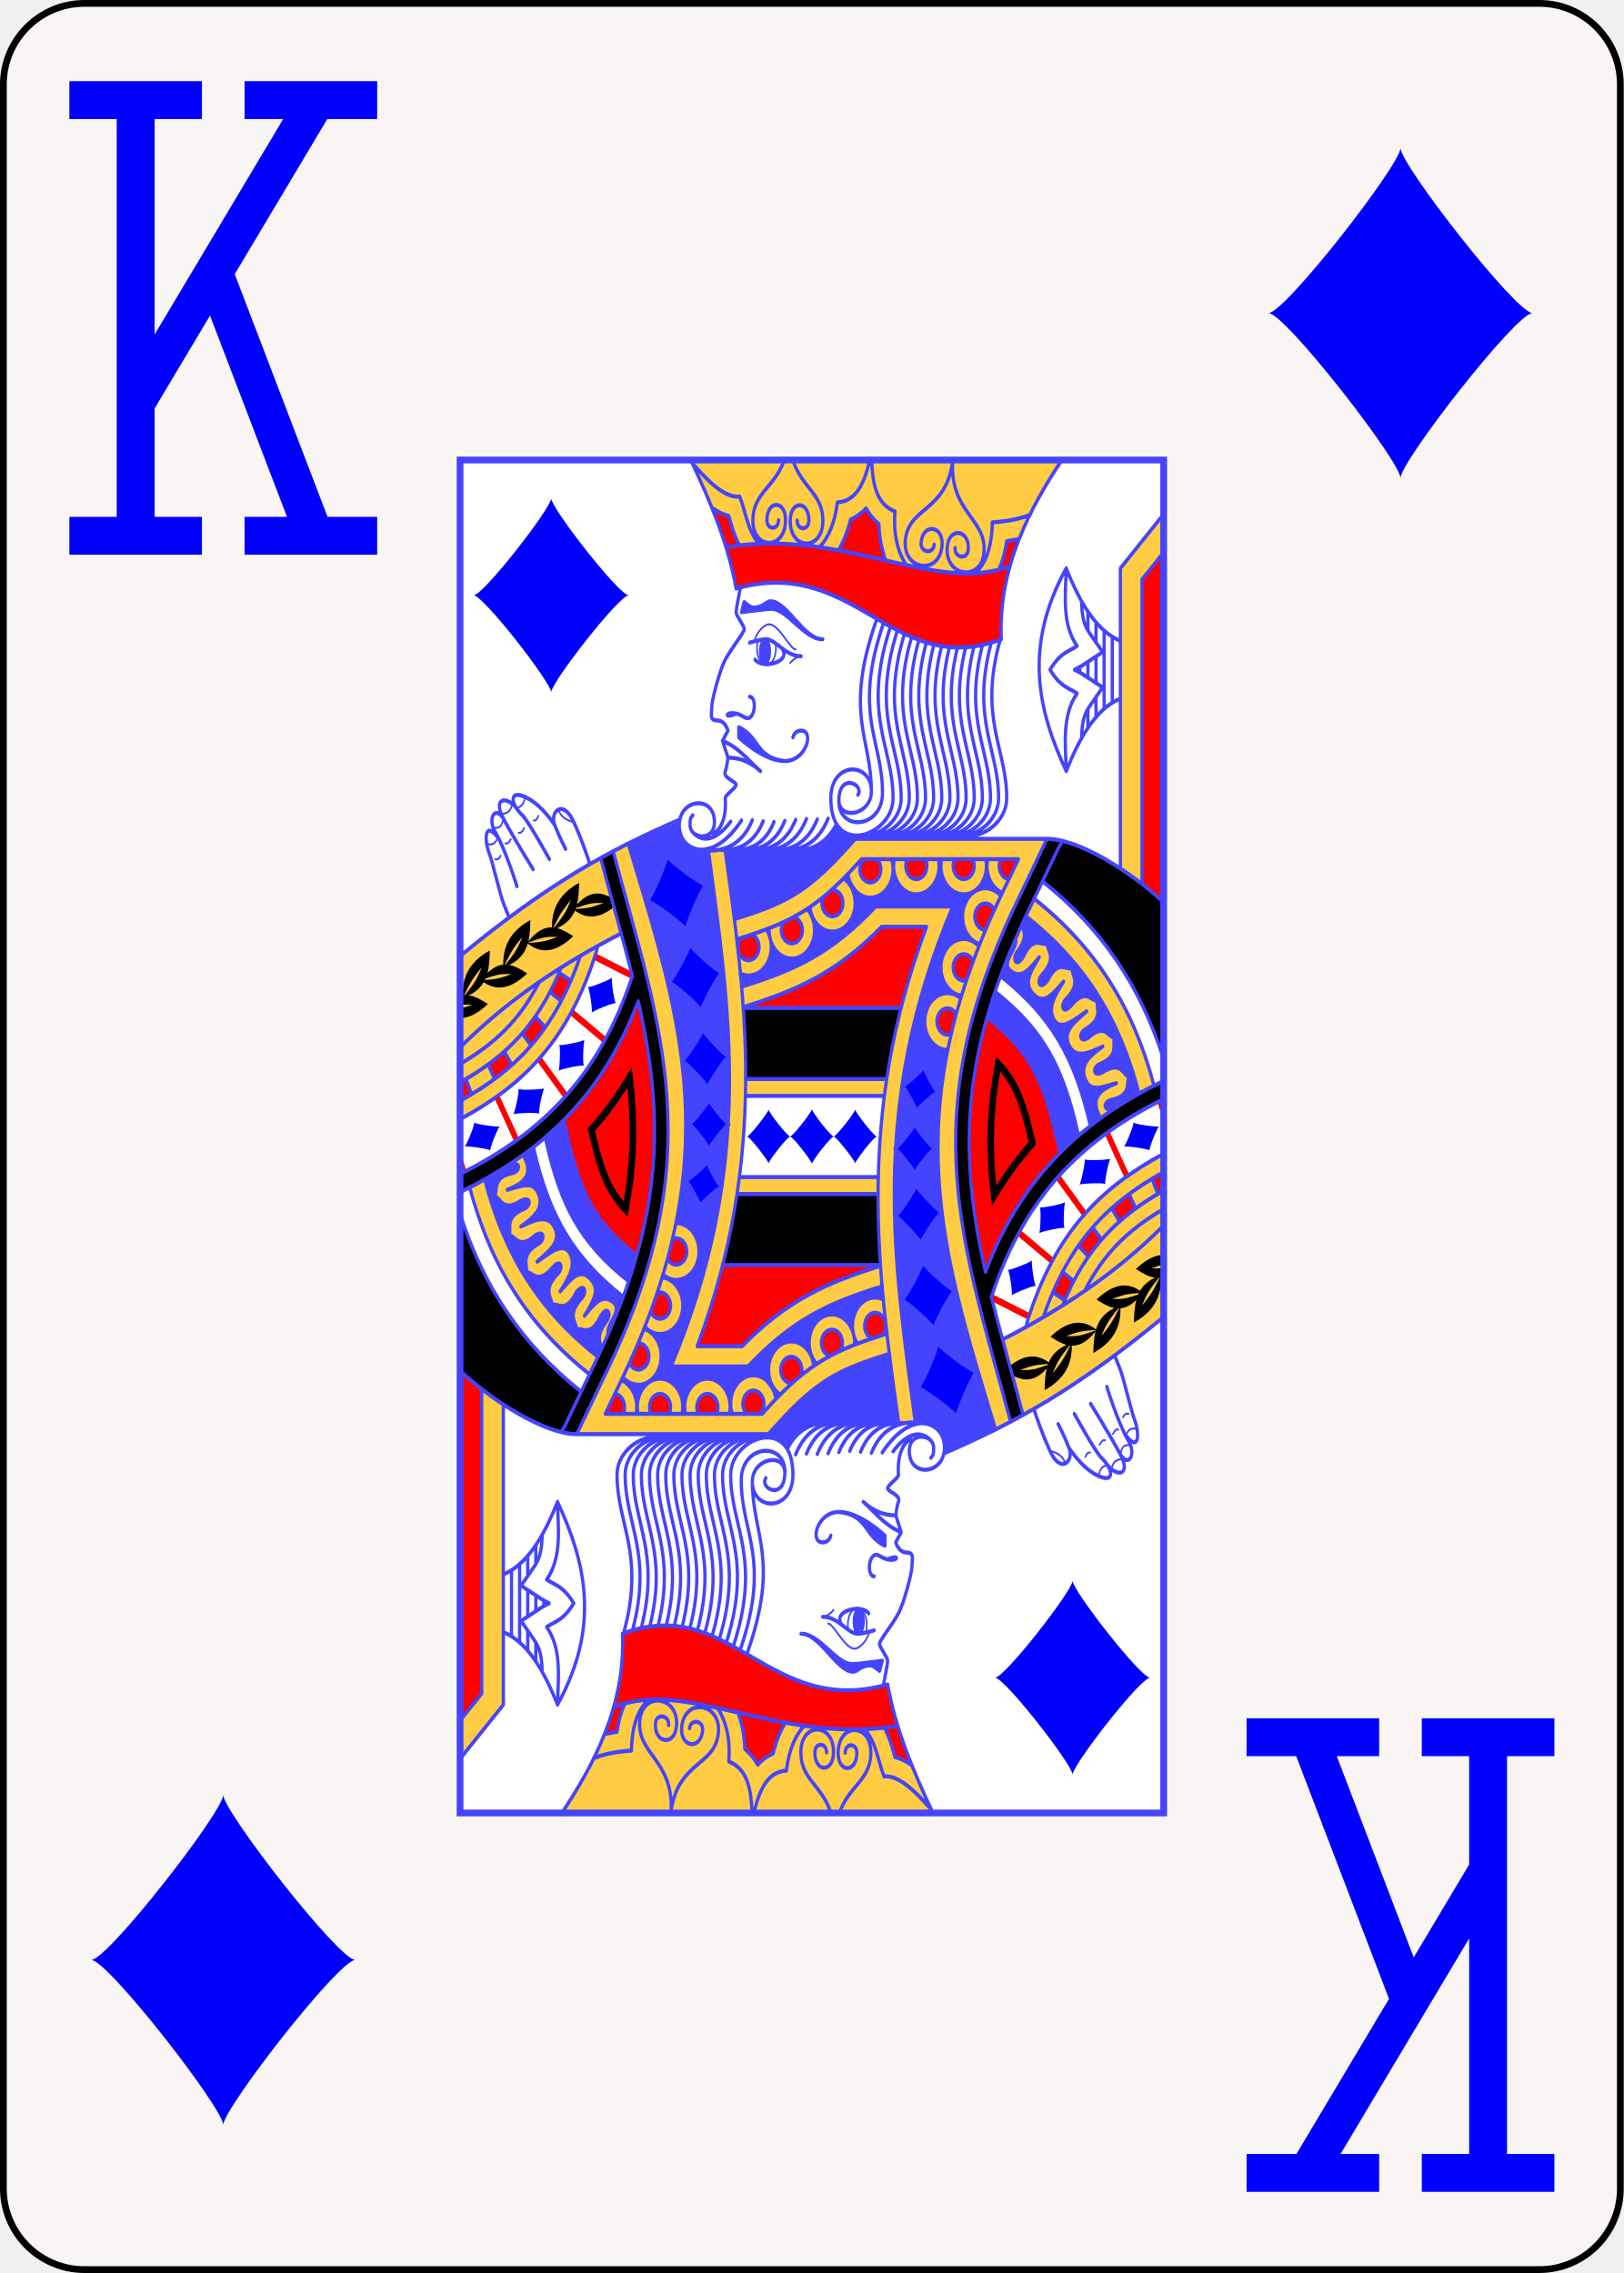
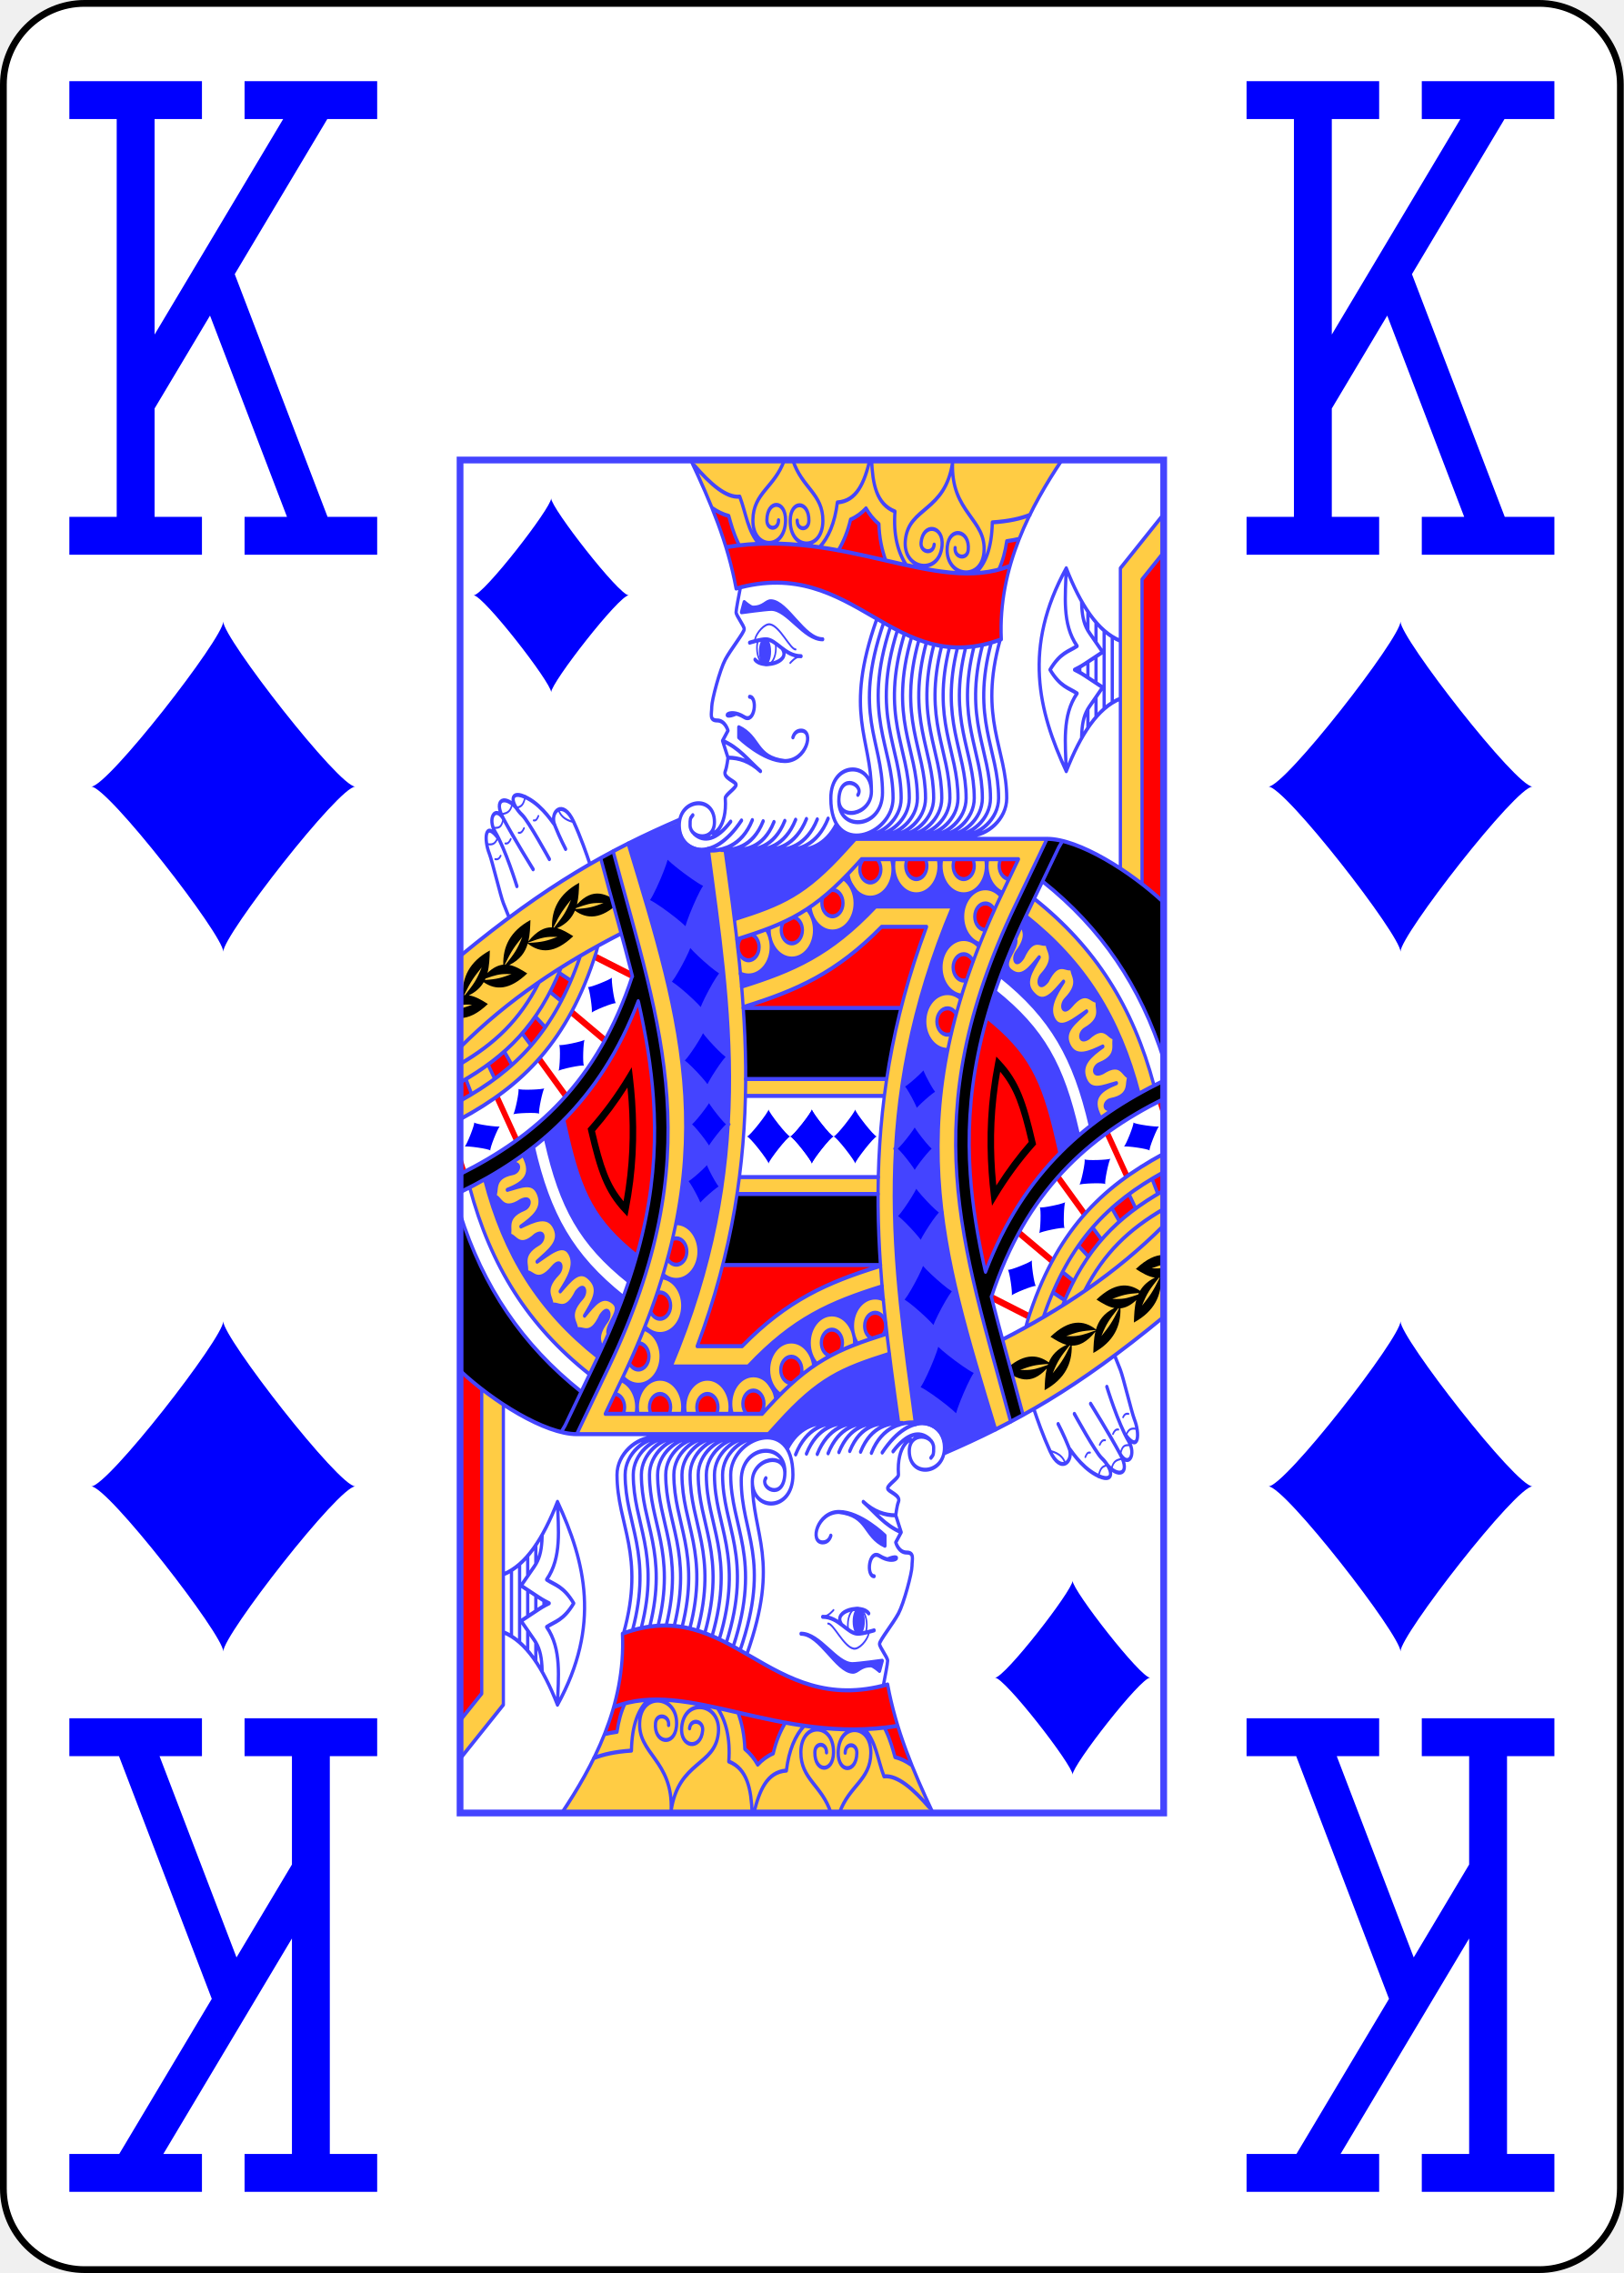
<svg xmlns="http://www.w3.org/2000/svg" xmlns:xlink="http://www.w3.org/1999/xlink" class="card" face="KD" height="3.5in" preserveAspectRatio="none" viewBox="-120 -168 240 336" width="2.5in">
  <defs>
    <symbol id="VDK" viewBox="-500 -500 1000 1000" preserveAspectRatio="xMinYMid">
      <path d="M-285 -460L-85 -460M-185 -460L-185 460M-285 460L-85 460M85 -460L285 -460M185 -440L-170 155M85 460L285 460M185 440L-10 -70" stroke="blue" stroke-width="80" stroke-linecap="square" stroke-miterlimit="1.5" fill="none" />
    </symbol>
    <symbol id="SDK" viewBox="-600 -600 1200 1200" preserveAspectRatio="xMinYMid">
-       <rect x="-500" y="-500" width="1000" height="1000" opacity="0" />
      <path d="M-400 0C-350 0 0 -450 0 -500C0 -450 350 0 400 0C350 0 0 450 0 500C0 450 -350 0 -400 0Z" fill="blue" />
    </symbol>
    <symbol id="DK6" preserveAspectRatio="none" viewBox="0 0 1300 2000">
      <path stroke="#44F" stroke-linecap="round" stroke-linejoin="round" stroke-width="3" fill="none" d="M545,265c2.64,-9.531 17.644,-23.57 27.903,-22.032C591.207,245.713 610,280 620,280M630,290c-10,0 -20,10 -20,10M583.008,271.841c0.353,1.98 0.541,4.055 0.541,6.192 0,13.807 -7.835,25 -17.5,25 -9.665,0 -17.5,-11.193 -17.5,-25 0,-4.428 0.806,-8.588 2.22,-12.196M120.802,496.815c-3.725,13.385 -7.12,15.266 -16.172,17.234M96.463,508.491c-3.725,13.385 -11.329,13.379 -20.381,15.348M80.207,529.943c-3.725,13.385 -7.7,14.104 -18.204,13.751M69.59,558.281c-5.031,10.627 -11.039,10.476 -19.656,9.542M181.952,517.242C188.179,532.903 210,535 210,535M65,590c4.797,0.895 7.937,-1.11 10,-5M108.204,551.026c4.797,0.895 7.937,-2.906 10,-6.796M65,590c4.797,0.895 7.937,-1.11 10,-5M136.026,532.691c4.797,0.895 6.654,-2.65 8.717,-6.539M83.686,566.814c4.797,0.895 7.937,-2.65 10,-6.539" />
      <use xlink:href="#SDK" height="120" width="120" transform="translate(650,1000)scale(1,0.8)rotate(0)translate(-60,-60)" />
      <use xlink:href="#SDK" height="120" width="120" transform="translate(570,1000)scale(1,0.8)rotate(0)translate(-60,-60)" />
      <use xlink:href="#SDK" height="170" width="170" transform="translate(400,640)scale(1,0.8)rotate(-15)translate(-85,-85)" stroke="#44F" stroke-width="42.352" stroke-linejoin="round" stroke-linecap="round" />
      <use xlink:href="#SDK" height="150" width="150" transform="translate(435,765)scale(1,0.8)rotate(-10)translate(-75,-75)" stroke="#44F" stroke-width="48" stroke-linejoin="round" stroke-linecap="round" />
      <use xlink:href="#SDK" height="130" width="130" transform="translate(453,885)scale(1,0.8)rotate(-5)translate(-65,-65)" stroke="#44F" stroke-width="55.384" stroke-linejoin="round" stroke-linecap="round" />
      <use xlink:href="#SDK" height="110" width="110" transform="translate(460,982)scale(1,0.8)rotate(0)translate(-55,-55)" stroke="#44F" stroke-width="65.454" stroke-linejoin="round" stroke-linecap="round" />
      <use xlink:href="#SDK" height="100" width="100" transform="translate(450,1070)scale(1,0.8)rotate(10)translate(-50,-50)" stroke="#44F" stroke-width="72" stroke-linejoin="round" stroke-linecap="round" />
      <use xlink:href="#SDK" height="90" width="90" transform="translate(1259,1000)scale(1,0.8)rotate(60)translate(-45,-45)" />
      <use xlink:href="#SDK" height="90" width="90" transform="translate(1173,1052)scale(1,0.8)rotate(50)translate(-45,-45)" />
      <use xlink:href="#SDK" height="90" width="90" transform="translate(1094,1120)scale(1,0.8)rotate(40)translate(-45,-45)" />
      <use xlink:href="#SDK" height="90" width="90" transform="translate(1038,1209)scale(1,0.8)rotate(30)translate(-45,-45)" />
    </symbol>
    <symbol id="DK5" preserveAspectRatio="none" viewBox="0 0 1300 2000">
      <path stroke="#44F" stroke-linecap="round" stroke-linejoin="round" stroke-width="6" fill="none" d="M1205,261.182v97.637M1190,252.129V367.871M1175,350.311v29.996M1175,290.406l-10e-5,39.187M1175,239.693v29.996M1160,368.373v27.984M1160,298.355l10e-5,23.289M1160,223.643v27.984M1145,305.873v8.254M520.134,778.543C616.396,754.406 684.392,730.935 767.926,660h142.395c-156.787,297.276 -107.906,528.857 -68.797,765.254M525.766,808.059C620.591,784.352 694.855,758.784 778.836,690h83.006c-131.846,281.901 -89.778,512.978 -51.069,736.045M989.366,1432.945C889.254,1168.199 806.638,966.909 1000.051,642.941L1031.658,590H741.766l-9.922,8.756C653.494,667.888 603.995,685.13 511.713,708.48M1017.097,1421.323C928.021,1156.019 838.469,972.117 1025.811,658.32L1084.508,560H730.424l-18.43,16.26c-74.361,65.612 -115.843,79.924 -204.671,102.393M426.291,0.007C462.762,61.82 494.762,122.796 510,190 730,140 800,325 1000,265 993.852,157.297 1056.123,67.145 1111.966,-0.018M614.759,0.032C631.487,41.41 670.706,49.677 670.34,90.06c-0.408,44.997 -60.979,44.224 -60.335,-0.77 0.435,-30.41 34.906,-29.556 34.477,0.44 -0.215,14.998 -21.763,14.723 -21.548,-0.275M599.096,0.044C581.146,40.794 541.84,48.101 541.051,88.41c-0.88,44.991 59.691,45.764 60.335,0.77 0.435,-30.41 -34.048,-30.436 -34.477,-0.44 -0.215,14.998 21.333,15.273 21.548,0.275M910,3.41c-3.958,75.052 63.504,83.571 57.94,133.177 -5.014,44.699 -73.043,36.172 -67.764,-8.495 3.568,-30.189 42.241,-24.924 38.722,4.854 -1.76,14.889 -25.961,11.855 -24.201,-3.034M910,3.41C896.361,77.248 828.885,68.851 822.732,118.383c-5.544,44.633 62.485,53.162 67.764,8.495 3.568,-30.189 -35.203,-34.632 -38.722,-4.854 -1.76,14.889 22.442,17.923 24.201,3.034M491.884,128.804C710,100 880,200 1015.604,156.595M995.411,161.923C1002.408,149.77 1007.254,135.659 1010,120c8.271,-0.945 15.987,-2.113 23.204,-3.475M951.488,167.374c19.219,-13.488 30.892,-37.153 31.903,-75.195 30.425,-1.548 52.501,-5.644 69.805,-11.195M466.519,71.255c9.446,5.241 19.354,9.279 29.914,11.366 3.985,11.503 8.452,24.997 17.213,39.74 0.763,1.283 1.566,2.56 2.409,3.829M552.628,123.893C531.219,105.072 528.495,78.759 516.729,54.105 491.699,56.297 462.178,35.159 433.183,8.316M698.804,133.696c9.723,-12.91 17.517,-28.178 22.597,-45.676 10.847,-3.769 20.57,-9.546 28.66,-16.604 6.148,8.853 14.187,16.87 23.799,23.219 0.785,19.912 5.349,38.047 12.742,53.992M757.092,0.052C747.112,32.943 733.174,60.761 697.089,62.687 692.459,93.201 680.697,114.38 664.045,129.146M824.538,155.374C808.692,135.989 800.327,110.644 803.527,76.109 768.856,65.234 762.116,34.589 760.381,0.043M0.128,733.28C160.872,627.138 273.947,577.151 405.892,531.565M1084.508,560c58.556,0 155.048,48.393 215.606,93.996M1060.798,648.537c113.096,71.77 182.617,159.57 221.424,276.264M1045.468,674.302c108.824,68.979 172.626,150.486 209.091,262.347M1300.071,886.19C1257.215,777.442 1184.743,691.771 1076.171,622.798M998.735,762.9c94.583,60.402 136.897,120.761 165.899,221.531M988.568,785.964c89.063,57.044 124.762,109.898 152.397,206.618l1.791,6.27M973.923,823.823c78.203,50.361 103.128,90.662 128.581,179.747l5.989,20.963M1045.369,1281.592l3.338,-9.824c51.421,-130.622 135.35,-196.342 251.249,-246.259M1154.091,1227.949c35.812,-56.212 81.928,-90.805 145.814,-120.773M1113.379,1249.43c42.764,-84.642 101.834,-131.066 186.517,-169.544M1077.871,1266.58c47.687,-111.379 119.453,-168.575 222.006,-213.896M970.828,1200.002C1041.668,1050.464 1161.946,971.391 1299.957,917.595M981.741,1237.189C1046.058,1080.041 1161.175,999.873 1299.994,944.443M1002.278,1300.143c108.097,-44.364 209.475,-97.716 297.742,-168.601M970.203,1198.396c-13.491,-48.251 -23.451,-95.134 -27.496,-142.517 -9.688,-113.478 12.898,-231.197 104.568,-384.744l58.697,-98.32 7.089,-9.682M1039.892,1410.606c-19.667,-59.873 -42.017,-121.299 -58.398,-173.96M523.076,810 814.875,810M527.684,915 788.328,915M527.262,940 783.957,940M1113.101,1200.255l20.73,13.447M1142.463,1161.465l18.51,16.033M1168.828,1134.571l16.461,17.846M1204.197,1105.897l14.1,19.81M1236.013,1085.268l12.336,21.066M1278.611,1062.598l10.579,22.262M1095.363,1230.498l21.824,11.578M1220,603.865V160l80,-80M1260,626.748V176.568l39.999,-39.999M1219.982,352.664C1178.5,366.005 1146.587,405.675 1120,460c-1.436,-40.363 -8.306,-82.087 20,-115 -16.063,-8.511 -30.68,-9.463 -50,-35 19.32,-25.537 33.937,-26.489 50,-35 -28.306,-32.913 -21.436,-74.637 -20,-115 26.587,54.325 58.5,93.995 99.982,107.336M1148.301,411.435c0.056,-3.197 0.194,-6.275 0.441,-9.224 1.32,-15.756 4.72,-26.855 14.004,-37.65l24.494,-28.482 -33.195,-17.588c-8.638,-4.577 -14.026,-6.531 -18.703,-8.49 4.677,-1.959 10.065,-3.914 18.703,-8.49l33.195,-17.588 -24.494,-28.482c-9.284,-10.795 -12.684,-21.895 -14.004,-37.65 -0.247,-2.949 -0.385,-6.027 -0.441,-9.224M1120,160c-80.254,116.73 -51.745,210.787 0,300M708.559,618.376A42,42 0 0 1 730,655v0a42,42 0 0 1 -42,42 42,42 0 0 1 -41.598,-36.205M686.029,635.6A19.5,19.5 0 0 1 688,635.5 19.5,19.5 0 0 1 707.5,655 19.5,19.5 0 0 1 688,674.5 19.5,19.5 0 0 1 668.5,655a19.5,19.5 0 0 1 2.091,-8.784M797.229,589.997A42,42 0 0 1 800,605 42,42 0 0 1 758,647 42,42 0 0 1 716.564,611.857M770.453,589.995A19.5,19.5 0 0 1 777.5,605 19.5,19.5 0 0 1 758,624.5 19.5,19.5 0 0 1 738.5,605a19.5,19.5 0 0 1 7.055,-15.012M883.79,589.99A42,42 0 0 1 885,600a42,42 0 0 1 -42,42 42,42 0 0 1 -42,-42 42,42 0 0 1 1.211,-10.012M859.734,589.989A19.5,19.5 0 0 1 862.5,600 19.5,19.5 0 0 1 843,619.5 19.5,19.5 0 0 1 823.5,600a19.5,19.5 0 0 1 2.767,-10.012M971.29,589.99A42,42 0 0 1 972.5,600a42,42 0 0 1 -42,42 42,42 0 0 1 -42,-42 42,42 0 0 1 1.211,-10.012M947.234,589.989A19.5,19.5 0 0 1 950,600 19.5,19.5 0 0 1 930.5,619.5 19.5,19.5 0 0 1 911,600a19.5,19.5 0 0 1 2.767,-10.012M1001.961,639.758A42,42 0 0 1 973.5,600a42,42 0 0 1 1.211,-10.012M1014.087,619.449A19.5,19.5 0 0 1 996,600a19.5,19.5 0 0 1 2.767,-10.012M960.294,715.741A42,42 0 0 1 928.5,675a42,42 0 0 1 42,-42 42,42 0 0 1 28.739,11.372M971.157,694.489A19.5,19.5 0 0 1 970.5,694.5 19.5,19.5 0 0 1 951,675a19.5,19.5 0 0 1 19.5,-19.5 19.5,19.5 0 0 1 16.785,9.575M926.665,791.825A42,42 0 0 1 888.5,750a42,42 0 0 1 42,-42 42,42 0 0 1 28.229,10.901M935.972,768.717A19.5,19.5 0 0 1 930.5,769.5 19.5,19.5 0 0 1 911,750a19.5,19.5 0 0 1 19.5,-19.5 19.5,19.5 0 0 1 17.494,10.885M901.237,871.994A42,42 0 0 1 900.5,872a42,42 0 0 1 -42,-42 42,42 0 0 1 42,-42 42,42 0 0 1 24.636,7.984M907.72,848.114A19.5,19.5 0 0 1 900.5,849.5 19.5,19.5 0 0 1 881,830a19.5,19.5 0 0 1 19.5,-19.5 19.5,19.5 0 0 1 16.278,8.763M641.043,663.734A42,42 0 0 1 655,695a42,42 0 0 1 -42,42 42,42 0 0 1 -42,-42 42,42 0 0 1 0.104,-2.949M615.923,675.72A19.5,19.5 0 0 1 632.5,695 19.5,19.5 0 0 1 613,714.5 19.5,19.5 0 0 1 593.5,695a19.5,19.5 0 0 1 4.158,-12.037M565.706,693.65A42,42 0 0 1 575,720a42,42 0 0 1 -42,42 42,42 0 0 1 -15.083,-2.802M538.79,701.38A19.5,19.5 0 0 1 552.5,720 19.5,19.5 0 0 1 533,739.5 19.5,19.5 0 0 1 513.5,720a19.5,19.5 0 0 1 5.342,-13.409M795.159,246.412C741.578,377.816 800,422.21 800,500c0,55 -115,90 -115,0 0,-55 75,-55 75,-10 0,35 -62.765,44.891 -60,10 3.052,-38.508 47.487,-19.355 35,-5M782.517,240.733C724.777,376.332 780.484,412.89 780.484,491.79 780.484,546.79 695,550 700,500M770,235C708.212,375.321 760,410 760,490M807.997,251.821C758.185,379.052 815,423.287 815,500c0,30.823 -36.118,55.365 -67.872,55.144M821.048,256.901C774.7,380.245 830,424.317 830,500c0,30.823 -36.118,55.365 -67.872,55.144M834.323,261.583C791.102,381.375 845,425.282 845,500c0,30.823 -36.118,55.365 -67.872,55.144M847.748,266.039C807.441,382.477 860,426.216 860,500c0,30.823 -36.118,55.365 -67.872,55.144M861.464,269.818C823.58,383.434 875,427.02 875,500c0,30.823 -36.118,55.365 -67.872,55.144M875.463,272.868C839.501,384.221 890,427.677 890,500c0,30.823 -36.118,55.365 -67.872,55.144M889.737,275.142C855.189,384.816 905,428.171 905,500c0,30.823 -36.118,55.365 -67.872,55.144M904.283,276.596C870.629,385.201 920,428.489 920,500c0,30.823 -36.118,55.365 -67.872,55.144M919.1,277.188C885.809,385.358 935,428.619 935,500c0,30.823 -36.118,55.365 -67.872,55.144M934.195,276.881C900.716,385.277 950,428.552 950,500c0,30.823 -36.118,55.365 -67.872,55.144M949.583,275.634C915.338,384.946 965,428.278 965,500c0,30.823 -36.118,55.365 -67.872,55.144M965.29,273.405C929.663,384.36 980,427.793 980,500c0,30.823 -36.118,55.365 -67.872,55.144M981.353,270.151C943.68,383.519 995,427.091 995,500c0,30.823 -36.118,55.365 -67.872,55.144M997.87,265.686C957.335,382.389 1010,426.142 1010,500c0,30.823 -36.118,55.365 -67.872,55.144M520,532.778C465.796,598.504 405,580 405,540c0,-40 65,-45 65,-5 0,30 -45,25 -45,5 0,-10 0,-10 5,-15M500,534.444c-25.083,26.791 -49.177,31.341 -67.463,18.093M540,532.222c-20,40 -57.915,45.684 -79.403,45.122M560,533.889c-20,40 -55.863,43.196 -77.35,42.634M580,535c-20,40 -55.863,42.085 -77.35,41.523M600,533.333c-20,40 -55.863,43.752 -77.35,43.19M620,531.667c-20,40 -55.863,45.418 -77.35,44.857M640,530.556c-20,40 -55.863,46.529 -77.35,45.968M660,531.111c-20,40 -55.863,45.974 -77.35,45.412M680,530c-20,40 -55.863,47.085 -77.35,46.523M695.523,538.013c-20.53,32.953 -52.907,39.032 -72.873,38.511M517.827,188.827C514.886,200.909 510,221.505 510,225c0,5 15,20 15,25 0,5 -25,30 -35,45 -10,15 -25,60 -25,70 0,10 -5,20 10,20 15,0 20,15 20,15l-10,15 10,25c0,0 -1.838,13.675 -5,20 -5,10 20,15 20,20 0,5 -20.437,15.019 -20,20 3.908,44.548 -24.383,56.24 -25,50M535,350c15,0 10,40 -10,30 -30,-15 -45,5 -15,-5M615,410c2.205,-6.063 7.383,-10 15,-10 25,0 10,45 -30,45 -40,0 -85,-35 -85,-35v-15c40,15 30,45 85,50M495,440c20,0 40,5 60,20 -22.925,-16.544 -40,-35 -70,-45M525,210l-5,15c0,0 45,-5 55,-5 30,0 60,45 95,45 -35,0 -65,-55 -95.29,-56.161 -9.993,-0.383 -13.614,9.419 -33.614,9.419C536.382,218.258 525,210 525,210v0M630,290c-30,0 -45.346,-24.918 -65,-25 -10.138,-0.042 -30,5 -30,5M595.871,279.644C610.873,299.647 557.374,309.072 545,295M239.869,597.116C233.831,582.484 222.966,557.691 210,535c-20,-35 -45,-15 -35,5 10,20 20,35 20,35M175.29,539.935C173.609,538.913 154.066,512.457 125,500c-35,-15 -33.238,7.222 -10,25 11.232,8.593 50,65 50,65M105,515.29C85,495 60,500 80,530c20,30 55,75 55,75M80,530c-15,-20 -30,0 -15,20 18.974,25.298 40,80 40,80M72.032,560.581C45,530 44.064,561.807 54.064,581.807 59.064,591.807 75,645 80,655l10.701,21.402M1037.564,687.87c4.723,7.868 11.471,18.196 -8.343,39.341 -9.126,9.74 -2.687,24.18 10.778,7.789 20,-35 35,-15 45.124,-20.988 -2.689,9.832 20.209,20.598 -10.091,47.185C1065,770 1070,785 1085,770c21.131,-34.329 35.471,-13.85 45.785,-19.505 -3.009,9.739 19.527,21.246 -11.625,46.831 -10.315,8.471 -5.807,23.626 9.675,9.124 29.05,-27.948 37.808,-4.532 49.209,-7.426 -5.35,8.677 13.588,25.457 -22.975,42.431 -12.106,5.62 -11.535,21.421 6.008,12.4 31.172,-23.044 37.003,1.267 48.672,-0.212 -6.37,7.958 10.376,26.927 -27.988,39.306 -12.702,4.099 -14.066,19.851 5.655,12.036 35.69,-18.741 37.573,6.188 49.328,6.588 -7.557,6.841 5.952,28.236 -33.894,34.343 -13.193,2.022 -17.049,17.356 3.665,12.783M1026.493,707.762c4.572,14.621 -28.113,34.819 -9.701,47.174 20.48,13.743 35.303,-2.517 53.208,-19.936 -14.905,20.047 -30.697,38.701 -10,55 19.435,16.731 36.52,-2.195 54.984,-19.021 -15.551,19.55 -29.984,39.021 -17.594,56.48 12.792,18.024 38.142,-0.888 60.229,-12.558 -19.949,15.036 -45.281,28.286 -32.619,50.099 12.547,21.614 39.189,10.789 62.536,1.905C1165.9,879.391 1144.168,892.816 1155,915c10.372,21.24 33.237,11.175 57.702,6.126 -23.926,7.689 -52.164,19.089 -29.302,51.671" />
    </symbol>
    <symbol id="DK4" preserveAspectRatio="none" viewBox="0 0 1300 2000">
      <path fill="black" d="M1084.508,560l-58.697,98.32c-187.341,313.797 -97.789,497.698 -8.713,763.002l23.092,-10.266 -57.762,-175.512C1046.875,1079.487 1161.668,999.68 1300,944.443V917.615C1161.979,971.411 1041.672,1050.455 970.828,1200.002l0.795,2.709 -1.42,-4.314c-13.491,-48.251 -23.451,-95.135 -27.496,-142.518 -9.688,-113.478 12.898,-231.197 104.568,-384.744l58.697,-98.32 -29.781,49.916C1184.687,691.728 1257.135,777.351 1300,886.016V653.916C1247.887,614.69 1169.327,573.443 1112.02,562.904l-0.064,0.107zM220,625c-38.243,16.869 -50.73,39.82 -50.184,65.85 -13.29,-0.348 -27.534,4.811 -43.621,20.596C129.141,701.541 129.613,690.786 130,680 91.688,696.899 79.224,719.903 79.818,745.99 70.668,746.731 61.03,750.275 50.633,758.205 54.076,747.821 54.59,736.429 55,725 16.463,741.999 4.078,765.174 4.83,791.451 3.236,791.66 1.626,791.963 0,792.354v13.449C6.455,804.98 13.029,804.849 22.26,805.217 13.211,807.838 6.837,809.679 0,811.016v13.971c15.197,7.2e-4 32.097,-6.118 51.395,-20.848 -11.463,-5.788 -22.95,-11.437 -35.184,-12.781 13.191,-5.09 21.793,-11.762 27.439,-19.451 22.217,12.236 47.947,11.85 80.484,-12.984 -10.803,-5.455 -21.628,-10.784 -33.078,-12.506 19.825,-7.612 29.328,-18.781 34.014,-31.607 23.029,14.305 49.765,15.292 84.064,-10.887 -9.735,-4.916 -19.487,-9.734 -29.699,-11.9 17.505,-6.371 27.302,-15.398 32.848,-25.889 22.528,13.014 48.645,13.135 81.852,-12.211 -23.778,-12.007 -47.654,-23.447 -78.109,3.057C219.116,646.927 219.606,635.981 220,625Zm-15,25c-9.295,18.589 -14.428,24.37 -31.143,41.131 -0.468,-0.051 -0.936,-0.103 -1.406,-0.141C185.522,669.587 190.885,664.115 205,650Zm52.279,4.807c2.377,0.016 4.928,0.082 7.721,0.193 -19.154,5.548 -26.54,7.606 -51.529,8.73 0.201,-0.437 0.382,-0.881 0.57,-1.322 19.619,-5.653 27.964,-7.704 43.238,-7.602zm-85,50c2.377,0.016 4.928,0.082 7.721,0.193 -19.935,5.775 -27.006,7.775 -54.58,8.869 0.053,-0.152 0.095,-0.308 0.146,-0.461 22.238,-6.438 30.551,-8.71 46.713,-8.602zM115,705c-9.241,18.483 -14.365,24.3 -30.852,40.84 -0.535,-0.007 -1.073,-8e-5 -1.611,0.012C95.545,724.565 100.916,719.084 115,705ZM40,750C30.713,768.575 25.582,774.362 8.898,791.092 8.378,791.113 7.854,791.152 7.33,791.191 20.491,769.62 25.841,764.159 40,750Zm47.279,9.807c2.377,0.016 4.928,0.082 7.721,0.193 -18.542,5.371 -26.021,7.474 -49.139,8.623 0.419,-0.687 0.814,-1.383 1.193,-2.084 17.576,-5.021 25.721,-6.83 40.225,-6.732zM523.076,810 527.684,915H788.328L814.875,810Zm467.709,71.871 -2.305,9.463c-13.936,57.217 -16.337,109.636 -11.896,161.652 0.997,11.684 2.414,23.387 4.166,35.131l2.119,14.211 8.615,-11.498c21.298,-28.422 44.77,-53.825 69.992,-76.621l2.783,-2.516 -1.043,-3.606c-17.22,-59.464 -30.254,-90.3 -65.016,-119.902zm7.127,22.383c26.414,25.135 37.62,51.977 52.734,103.687 -21.305,19.517 -41.323,40.983 -59.904,64.463 -0.855,-6.832 -1.621,-13.647 -2.201,-20.438 -4.087,-47.877 -2.144,-95.767 9.371,-147.713z" />
    </symbol>
    <symbol id="DK3" preserveAspectRatio="none" viewBox="0 0 1300 2000">
      <path fill="#44F" d="M600,445c-40,0 -85,-35 -85,-35v-15c40,15 30,45 85,50M525,210l-5,15c0,0 45,-5 55,-5 30,0 60,45 95,45 -35,0 -65,-55 -95.29,-56.161 -9.993,-0.383 -13.614,9.419 -33.614,9.419C536.382,218.258 525,210 525,210ZM574.667,283.061a11.249,20.385 0 0 1 -11.249,20.385 11.249,20.385 0 0 1 -11.249,-20.385 11.249,20.385 0 0 1 11.249,-20.385 11.249,20.385 0 0 1 11.249,20.385zM489.009,572.698l133.641,3.825c19.965,0.522 52.342,-5.558 72.988,-38.356 8.822,11.653 21.897,16.73 35.872,16.969l-1.087,4.864 -18.43,16.26c-74.361,65.612 -115.843,79.924 -204.951,102.132 -5.836,-35.709 -11.98,-70.798 -18.034,-105.693zM800,605c0,23.196 -18.804,42 -42,42 -29.839,0.637 -35.202,-40.062 -49.393,-28.596C721.821,625.845 730,639.832 730,655c0,23.196 -18.804,42 -42,42 -20.928,0 -38.655,-15.406 -41.584,-36.119 -1.783,0.981 -3.565,1.936 -5.35,2.877C649.933,671.723 655,683.08 655,695c0,23.196 -18.804,42 -42,42 -17.875,0 -33.131,-11.171 -39.195,-26.908C574.588,713.315 575,716.639 575,720c0,23.196 -18.804,42 -42,42 -5.157,0 -10.269,-0.949 -15.082,-2.801l2.217,19.344C616.397,754.406 684.392,730.935 767.926,660h142.395c-156.787,297.276 -107.906,528.857 -68.797,765.254 30.599,0.378 51.772,10.196 52.529,40.46l95.313,-32.769C915.034,1236.375 850.349,1074.787 901.131,871.994 900.92,871.997 900.71,872 900.5,872c-23.196,0 -42,-18.804 -42,-42 0,-23.196 18.804,-42 42,-42 8.804,0 17.383,2.768 24.527,7.908 0.513,-1.363 1.03,-2.727 1.553,-4.094C905.003,789.792 888.5,771.681 888.5,750c0,-23.196 18.804,-42 42,-42 10.39,0 20.407,3.853 28.121,10.809 0.51,-1.034 1.019,-2.069 1.535,-3.105C941.543,710.973 928.5,694.217 928.5,675c0,-23.196 18.804,-42 42,-42 10.667,0 20.933,4.058 28.717,11.352 0.28,-0.471 0.553,-0.939 0.834,-1.41l1.902,-3.186C984.939,633.958 973.5,617.975 973.5,600c0,-3.37 0.407,-6.727 1.209,-10h-3.418c0.802,3.273 1.209,6.63 1.209,10 0,23.196 -18.804,42 -42,42 -23.196,0 -42,-18.804 -42,-42 0,-3.37 0.407,-6.727 1.209,-10h-5.918c0.802,3.273 1.209,6.63 1.209,10 0,23.196 -18.804,42 -42,42 -23.196,0 -42,-18.804 -42,-42 0,-3.37 0.407,-6.727 1.209,-10 -9.2,-1.207 -2.261,7.468 -2.209,15zm175.104,-15 55.566,1.654 0.988,-1.654zM998.735,762.9c94.583,60.402 136.897,120.761 165.899,221.531L1183.4,972.797c-22.862,-32.583 5.376,-43.982 29.302,-51.671 -24.465,5.049 -47.331,15.115 -57.702,-6.126 -10.832,-22.184 10.9,-35.609 32.536,-48.095 -23.348,8.883 -49.99,19.709 -62.536,-1.905 -12.662,-21.813 12.67,-35.063 32.619,-50.099 -22.087,11.67 -47.437,30.582 -60.229,12.558C1085,810 1099.433,790.529 1114.984,770.979 1096.52,787.805 1079.435,806.731 1060,790c-20.697,-16.299 -4.905,-34.953 10,-55 -17.905,17.419 -32.729,33.679 -53.208,19.936 -18.412,-12.355 14.274,-32.553 9.701,-47.174m228.066,228.887C1218.094,824.788 1154.292,743.281 1045.468,674.302l-7.904,13.568c4.723,7.868 11.471,18.196 -8.343,39.341 -9.126,9.74 -2.687,24.18 10.778,7.789 20,-35 35,-15 45.124,-20.988 -2.689,9.832 20.209,20.598 -10.091,47.185C1065,770 1070,785 1085,770c21.131,-34.329 35.471,-13.85 45.785,-19.505 -3.009,9.739 19.527,21.246 -11.625,46.831 -10.315,8.471 -5.807,23.626 9.675,9.124 29.05,-27.948 37.808,-4.532 49.209,-7.426 -5.35,8.677 13.588,25.457 -22.975,42.431 -12.106,5.62 -11.535,21.421 6.008,12.4 31.172,-23.044 37.003,1.267 48.672,-0.212 -6.37,7.958 10.376,26.927 -27.988,39.306 -12.702,4.099 -14.066,19.851 5.655,12.036 35.69,-18.741 37.573,6.188 49.328,6.588 -7.557,6.841 5.952,28.236 -33.894,34.343 -13.193,2.022 -17.049,17.356 3.665,12.783zM1142.756,998.852l-1.791,-6.27C1113.331,895.862 1077.631,843.008 988.568,785.964l-14.645,37.859c78.203,50.361 103.128,90.662 128.581,179.747l5.989,20.963" />
    </symbol>
    <symbol id="DK2" preserveAspectRatio="none" viewBox="0 0 1300 2000">
      <path fill="red" d="M750.061,71.416c-8.09,7.058 -17.813,12.834 -28.66,16.604 -5.08,17.498 -12.873,32.766 -23.09,45.496 -57.344,-8.466 -118.21,-13.386 -182.865,-7.311 -0.234,-1.283 -1.036,-2.56 -1.799,-3.844C504.886,107.618 500.418,94.124 496.434,82.621 485.874,80.534 475.965,76.498 466.756,72.613 485.609,111.419 500.836,149.583 510,190c220,-50 290,135 490,75 -3.103,-54.365 11.226,-104.257 33.283,-148.727 -7.295,1.614 -15.012,2.782 -23.283,3.727 -2.746,15.659 -7.591,29.77 -15.182,42.076 -62.438,13.153 -131.213,0.635 -208.168,-13.49 -7.44,-15.904 -12.004,-34.04 -12.789,-53.951C764.249,88.286 756.208,80.269 750.061,71.416ZM1300,136.57l-40,39.998 1.262,450.93c14.241,8.907 27.212,17.772 38.738,26.432zm-186.938,426.562 -7.09,9.682 -58.697,98.32zm-88.004,26.094c-8.764,0.254 -24.385,4.427 -26.291,0.762C996.957,593.014 996,596.474 996,600c0,10.221 7.893,18.709 18.088,19.449 -2.566,-4.934 19.251,-23.801 16.686,-28.734 -0.635,-1.222 -2.794,-1.573 -5.715,-1.488zm-279.504,0.762C741.086,593.693 738.5,599.195 738.5,605c0,10.77 8.73,19.5 19.5,19.5 10.77,0 19.5,-8.73 19.5,-19.5 0,-5.801 -2.583,-11.301 -7.047,-15.006zm80.713,0C824.457,593.014 823.5,596.474 823.5,600c0,10.77 8.73,19.5 19.5,19.5 10.77,0 19.5,-8.73 19.5,-19.5 0,-3.526 -0.956,-6.986 -2.766,-10.012zm87.5,0C911.957,593.014 911,596.474 911,600c0,10.77 8.73,19.5 19.5,19.5 10.77,0 19.5,-8.73 19.5,-19.5 0,-3.526 -0.956,-6.986 -2.766,-10.012zM688,635.5c-0.658,0 -1.316,0.033 -1.971,0.1l-15.439,10.615C669.215,648.939 668.5,651.949 668.5,655c0,10.77 8.73,19.5 19.5,19.5 10.77,0 19.5,-8.73 19.5,-19.5 0,-10.77 -8.73,-19.5 -19.5,-19.5zm282.5,20c-10.77,0 -19.5,8.73 -19.5,19.5 0,10.77 8.73,19.5 19.5,19.5 0.219,0 0.437,-0.005 0.656,-0.012l16.129,-29.414C983.776,659.14 977.394,655.5 970.5,655.5Zm-354.578,20.221 -18.264,7.242C594.964,686.397 593.5,690.635 593.5,695c0,10.77 8.73,19.5 19.5,19.5 10.77,0 19.5,-8.73 19.5,-19.5 0,-9.641 -7.046,-17.834 -16.578,-19.279zM778.836,690c-83.981,68.784 -158.246,94.352 -254.416,119.029l290.469,0.773C827.249,770.72 842.715,730.895 861.842,690ZM538.791,701.379 518.842,706.592C515.412,710.214 513.5,715.012 513.5,720c0,10.77 8.73,19.5 19.5,19.5 10.77,0 19.5,-8.73 19.5,-19.5 0,-8.539 -5.555,-16.085 -13.709,-18.621zM930.5,730.5c-10.77,0 -19.5,8.73 -19.5,19.5 0,10.77 8.73,19.5 19.5,19.5 1.852,0 3.695,-0.264 5.473,-0.783l12.021,-27.332C944.712,734.721 937.928,730.5 930.5,730.5Zm-30,80c-10.77,0 -19.5,8.73 -19.5,19.5 0,10.77 8.73,19.5 19.5,19.5 2.473,0 4.924,-0.471 7.221,-1.387l9.057,-28.85C913.169,813.793 907.054,810.5 900.5,810.5Zm73.379,13.072c-30.287,84.62 -37.401,159.34 -31.172,232.307 4.045,47.383 14.005,94.266 27.809,143.32 35.467,-73.406 82.796,-130.262 138.201,-174.976l-6.213,-20.652c-25.453,-89.086 -50.378,-129.386 -128.625,-179.998zm323.728,121.934 -9.275,3.736 11.668,28.965v-26.762zm-97.826,46.551 -8.687,4.953 36.732,64.4 8.685,-4.955zM1300,1054.014l-21.389,8.584 10.578,22.262 10.81,-4.838zm-191.68,2.728 -7.414,6.711 49.477,54.662 7.414,-6.709zm127.693,28.525 -31.816,20.629 14.1,19.811 30.053,-19.373zm-67.186,49.303 -26.365,26.895 18.51,16.033 24.316,-25.082zm-133.647,3.555 -5.588,8.293 61.828,41.656 5.588,-8.293zm77.92,62.129 -17.738,30.244 21.824,11.578 16.645,-28.375zm-129.352,32.91 -3.77,9.262 69.168,28.16 3.772,-9.262z" />
    </symbol>
    <symbol id="DK1" preserveAspectRatio="none" viewBox="0 0 1300 2000">
      <path fill="#FC4" d="M426.281 0C462.753 61.814 494.762 122.794 510 190C730 140 800 325 1000 265C993.852 157.302 1056.115 67.163 1111.957 0L426.281 0zM1300 80L1220 160L1220.459 604.092C1249.616 619.405 1277.339 636.87 1300 653.92L1300 80zM730.424 560L711.994 576.26C637.633 641.872 596.151 656.183 507.322 678.652L525.766 808.059C620.591 784.352 694.855 758.784 778.836 690L861.842 690C825.058 768.647 801.824 843.335 788.264 915L527.684 915L527.262 940L783.893 940C755.889 1115.123 784.125 1272.482 810.773 1426.045C859.06 1422.486 905.718 1420.394 895 1470L1017.098 1421.322C928.022 1156.018 838.469 972.117 1025.811 658.32L1084.508 560L730.424 560zM1060.797 648.537L1045.469 674.303C1154.293 743.282 1218.094 824.787 1254.559 936.648L1282.223 924.801C1243.415 808.107 1173.893 720.307 1060.797 648.537zM1037.564 687.869L1026.492 707.762C1031.065 722.383 998.379 742.58 1016.791 754.936C1037.271 768.678 1052.094 752.419 1070 735C1055.095 755.047 1039.303 773.701 1060 790C1079.435 806.731 1096.52 787.804 1114.984 770.979C1099.434 790.529 1085.001 810 1097.391 827.459C1110.182 845.483 1135.532 826.57 1157.619 814.9C1137.67 829.937 1112.338 843.187 1125 865C1137.547 886.614 1164.189 875.789 1187.537 866.906C1165.901 879.392 1144.168 892.816 1155 915C1165.372 936.24 1188.238 926.174 1212.703 921.125C1188.777 928.814 1160.539 940.214 1183.4 972.797L1206.514 958.699C1185.799 963.272 1189.656 947.938 1202.85 945.916C1242.696 939.809 1229.187 918.413 1236.744 911.572C1224.989 911.173 1223.106 886.243 1187.416 904.984C1167.695 912.8 1169.057 897.048 1181.76 892.949C1220.123 880.57 1203.378 861.6 1209.748 853.643C1198.079 855.121 1192.248 830.812 1161.076 853.855C1143.534 862.877 1142.962 847.075 1155.068 841.455C1191.632 824.481 1172.693 807.7 1178.043 799.023C1166.642 801.917 1157.884 778.501 1128.834 806.449C1113.353 820.952 1108.845 805.797 1119.16 797.326C1150.312 771.742 1127.776 760.236 1130.785 750.496C1120.471 756.151 1106.131 735.671 1085 770C1070 785 1065 770 1075.033 761.197C1105.334 734.61 1082.434 723.844 1085.123 714.012C1074.999 720 1060 700 1040 735C1026.534 751.391 1020.096 736.951 1029.223 727.211C1049.037 706.066 1042.287 695.737 1037.564 687.869zM1300 1025.496C1184.082 1075.415 1100.133 1141.132 1048.707 1271.768L1045.547 1281.617C1031.376 1287.987 1016.888 1294.146 1002.258 1299.965C1014.443 1335.68 1027.685 1373.443 1040.189 1411.057C1119.216 1376.547 1200.51 1332.304 1300 1266.605L1300 1025.496z" />
    </symbol>
    <rect id="XDK" width="104" height="200" x="-52" y="-100" />
  </defs>
-   <rect width="239" height="335" x="-119.5" y="-167.5" rx="12" ry="12" fill="#f9f5f5" stroke="black" />
-   <use xlink:href="#XDK" width="104" height="200" stroke="none" fill="white" />
+   <rect width="239" height="335" x="-119.5" y="-167.5" rx="12" ry="12" fill="white" stroke="black" />
  <use width="104" height="200" x="-52" y="-100" xlink:href="#DK1" />
  <use transform="rotate(180)" width="104" height="200" x="-52" y="-100" xlink:href="#DK1" />
  <use width="104" height="200" x="-52" y="-100" xlink:href="#DK2" />
  <use transform="rotate(180)" width="104" height="200" x="-52" y="-100" xlink:href="#DK2" />
  <use width="104" height="200" x="-52" y="-100" xlink:href="#DK3" />
  <use transform="rotate(180)" width="104" height="200" x="-52" y="-100" xlink:href="#DK3" />
  <use width="104" height="200" x="-52" y="-100" xlink:href="#DK4" />
  <use transform="rotate(180)" width="104" height="200" x="-52" y="-100" xlink:href="#DK4" />
  <use width="104" height="200" x="-52" y="-100" xlink:href="#DK5" />
  <use transform="rotate(180)" width="104" height="200" x="-52" y="-100" xlink:href="#DK5" />
  <use width="104" height="200" x="-52" y="-100" xlink:href="#DK6" />
  <use transform="rotate(180)" width="104" height="200" x="-52" y="-100" xlink:href="#DK6" />
  <use xlink:href="#VDK" height="70" width="70" x="-122" y="-156" />
-   <use xlink:href="#SDK" height="58.558" width="58.558" x="57.721" y="-151" />
+   <use xlink:href="#VDK" height="70" width="70" x="52" y="-156" />
+   <use xlink:href="#SDK" height="58.558" width="58.558" x="-116.279" y="-81" />
+   <use xlink:href="#SDK" height="58.558" width="58.558" x="57.721" y="-81" />
  <use xlink:href="#SDK" height="34.4" width="34.4" x="-55.734" y="-97.2" />
  <g transform="rotate(180)">
    <use xlink:href="#VDK" height="70" width="70" x="-122" y="-156" />
-     <use xlink:href="#SDK" height="58.558" width="58.558" x="57.721" y="-151" />
+     <use xlink:href="#VDK" height="70" width="70" x="52" y="-156" />
+     <use xlink:href="#SDK" height="58.558" width="58.558" x="-116.279" y="-81" />
+     <use xlink:href="#SDK" height="58.558" width="58.558" x="57.721" y="-81" />
    <use xlink:href="#SDK" height="34.4" width="34.4" x="-55.734" y="-97.2" />
  </g>
  <use xlink:href="#XDK" stroke="#44F" fill="none" />
</svg>
